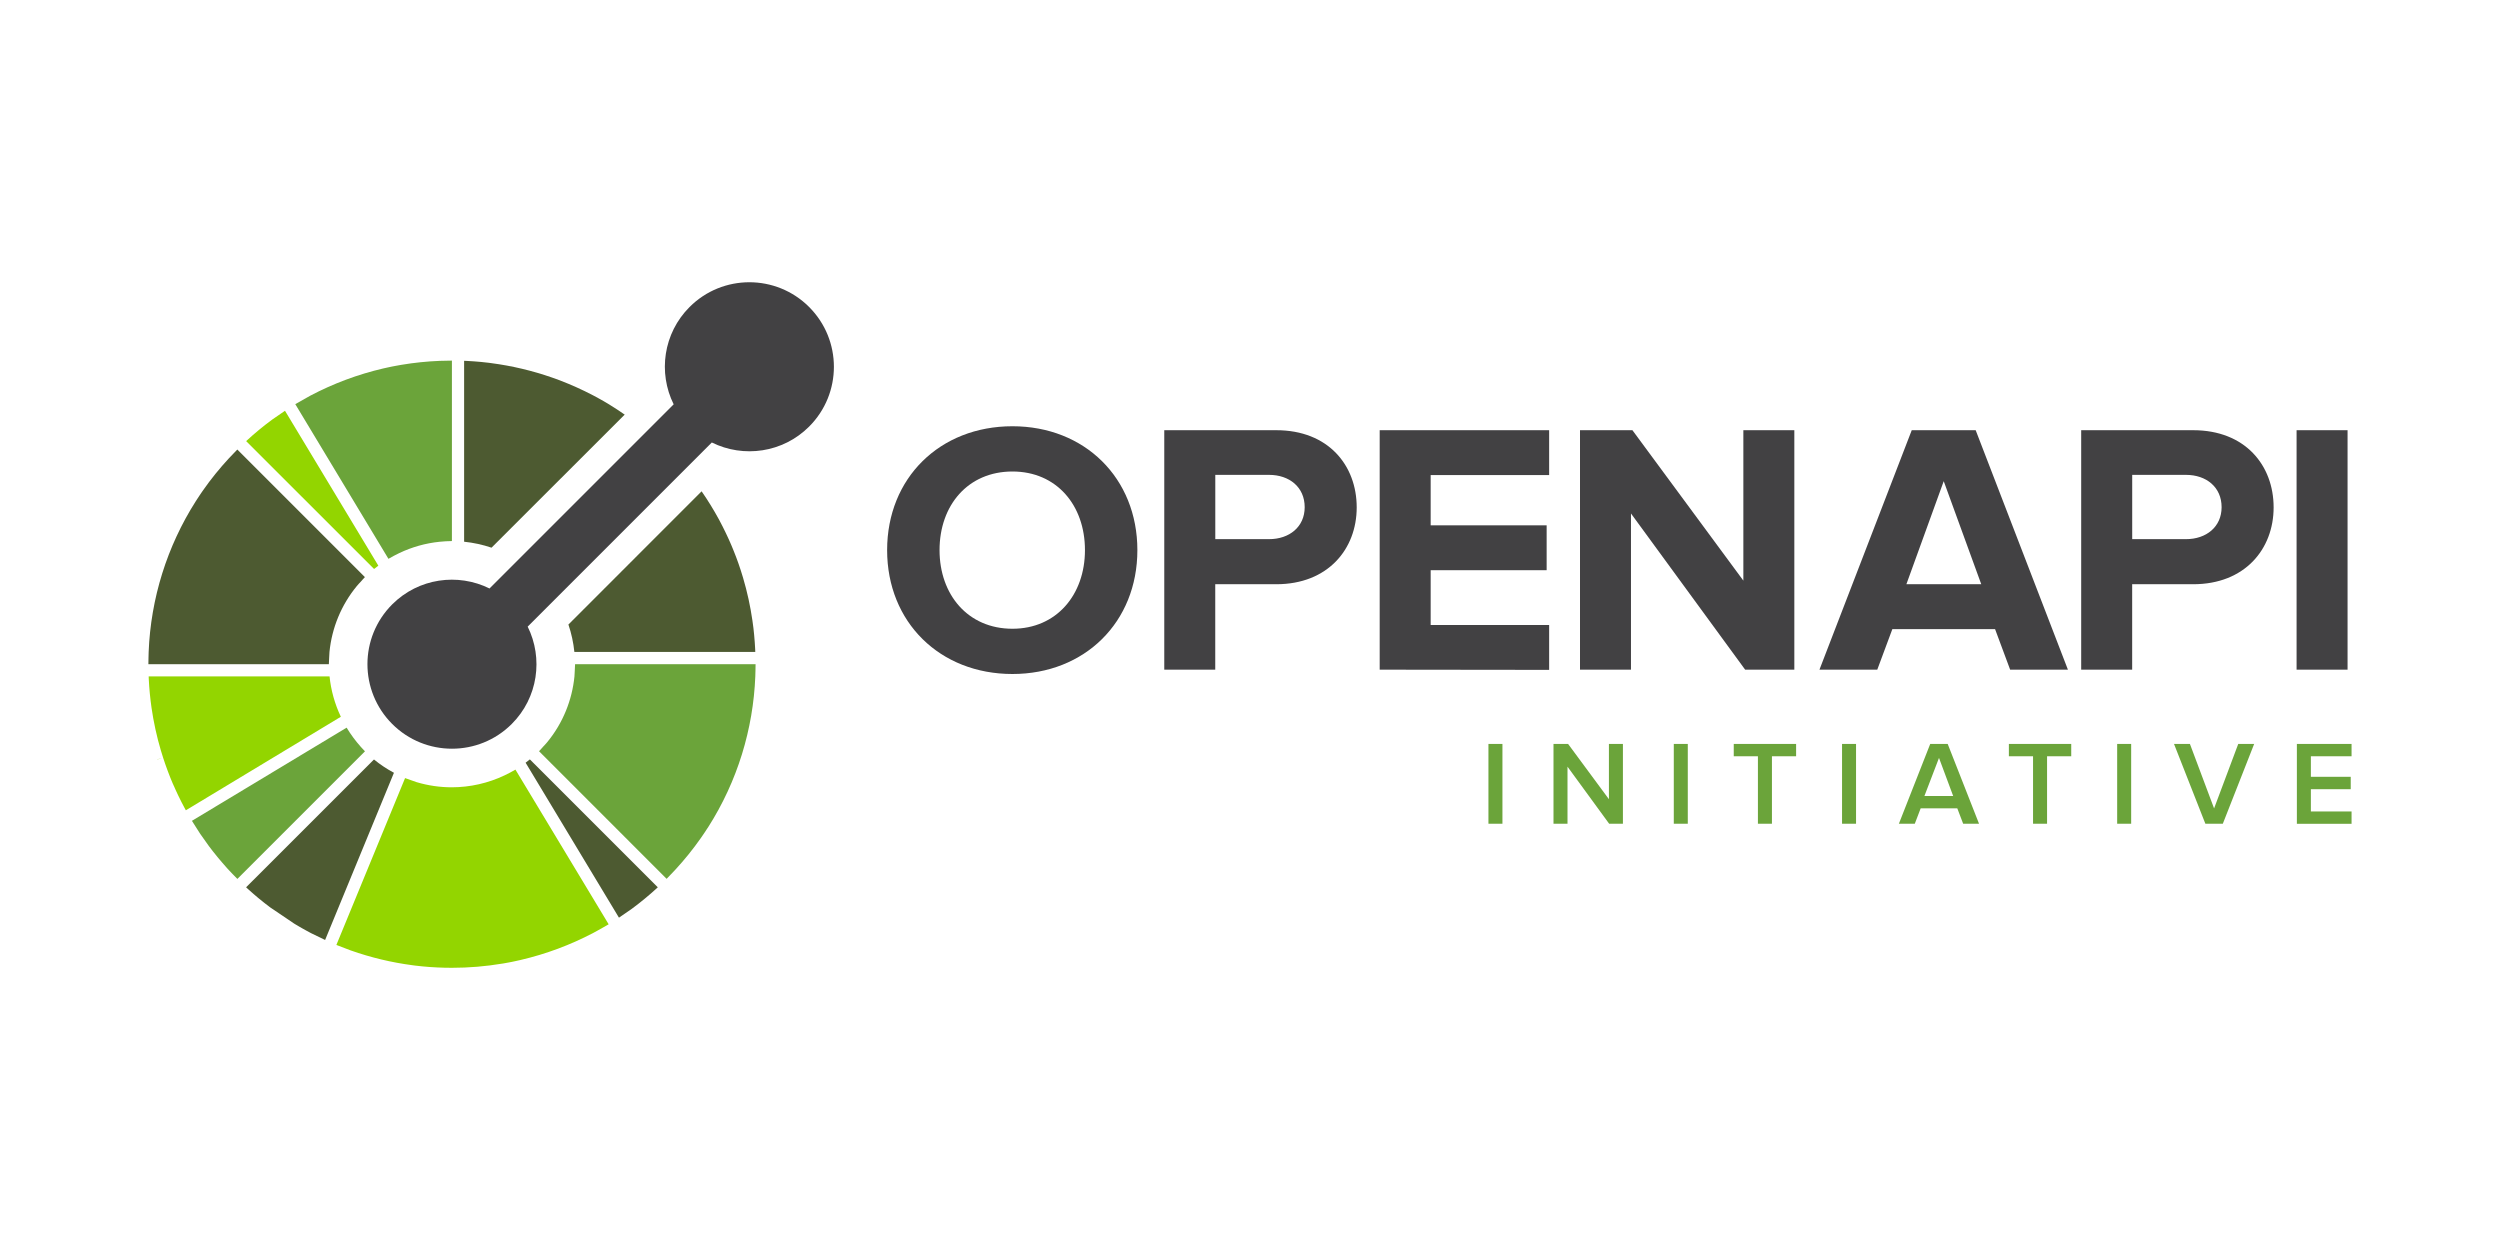
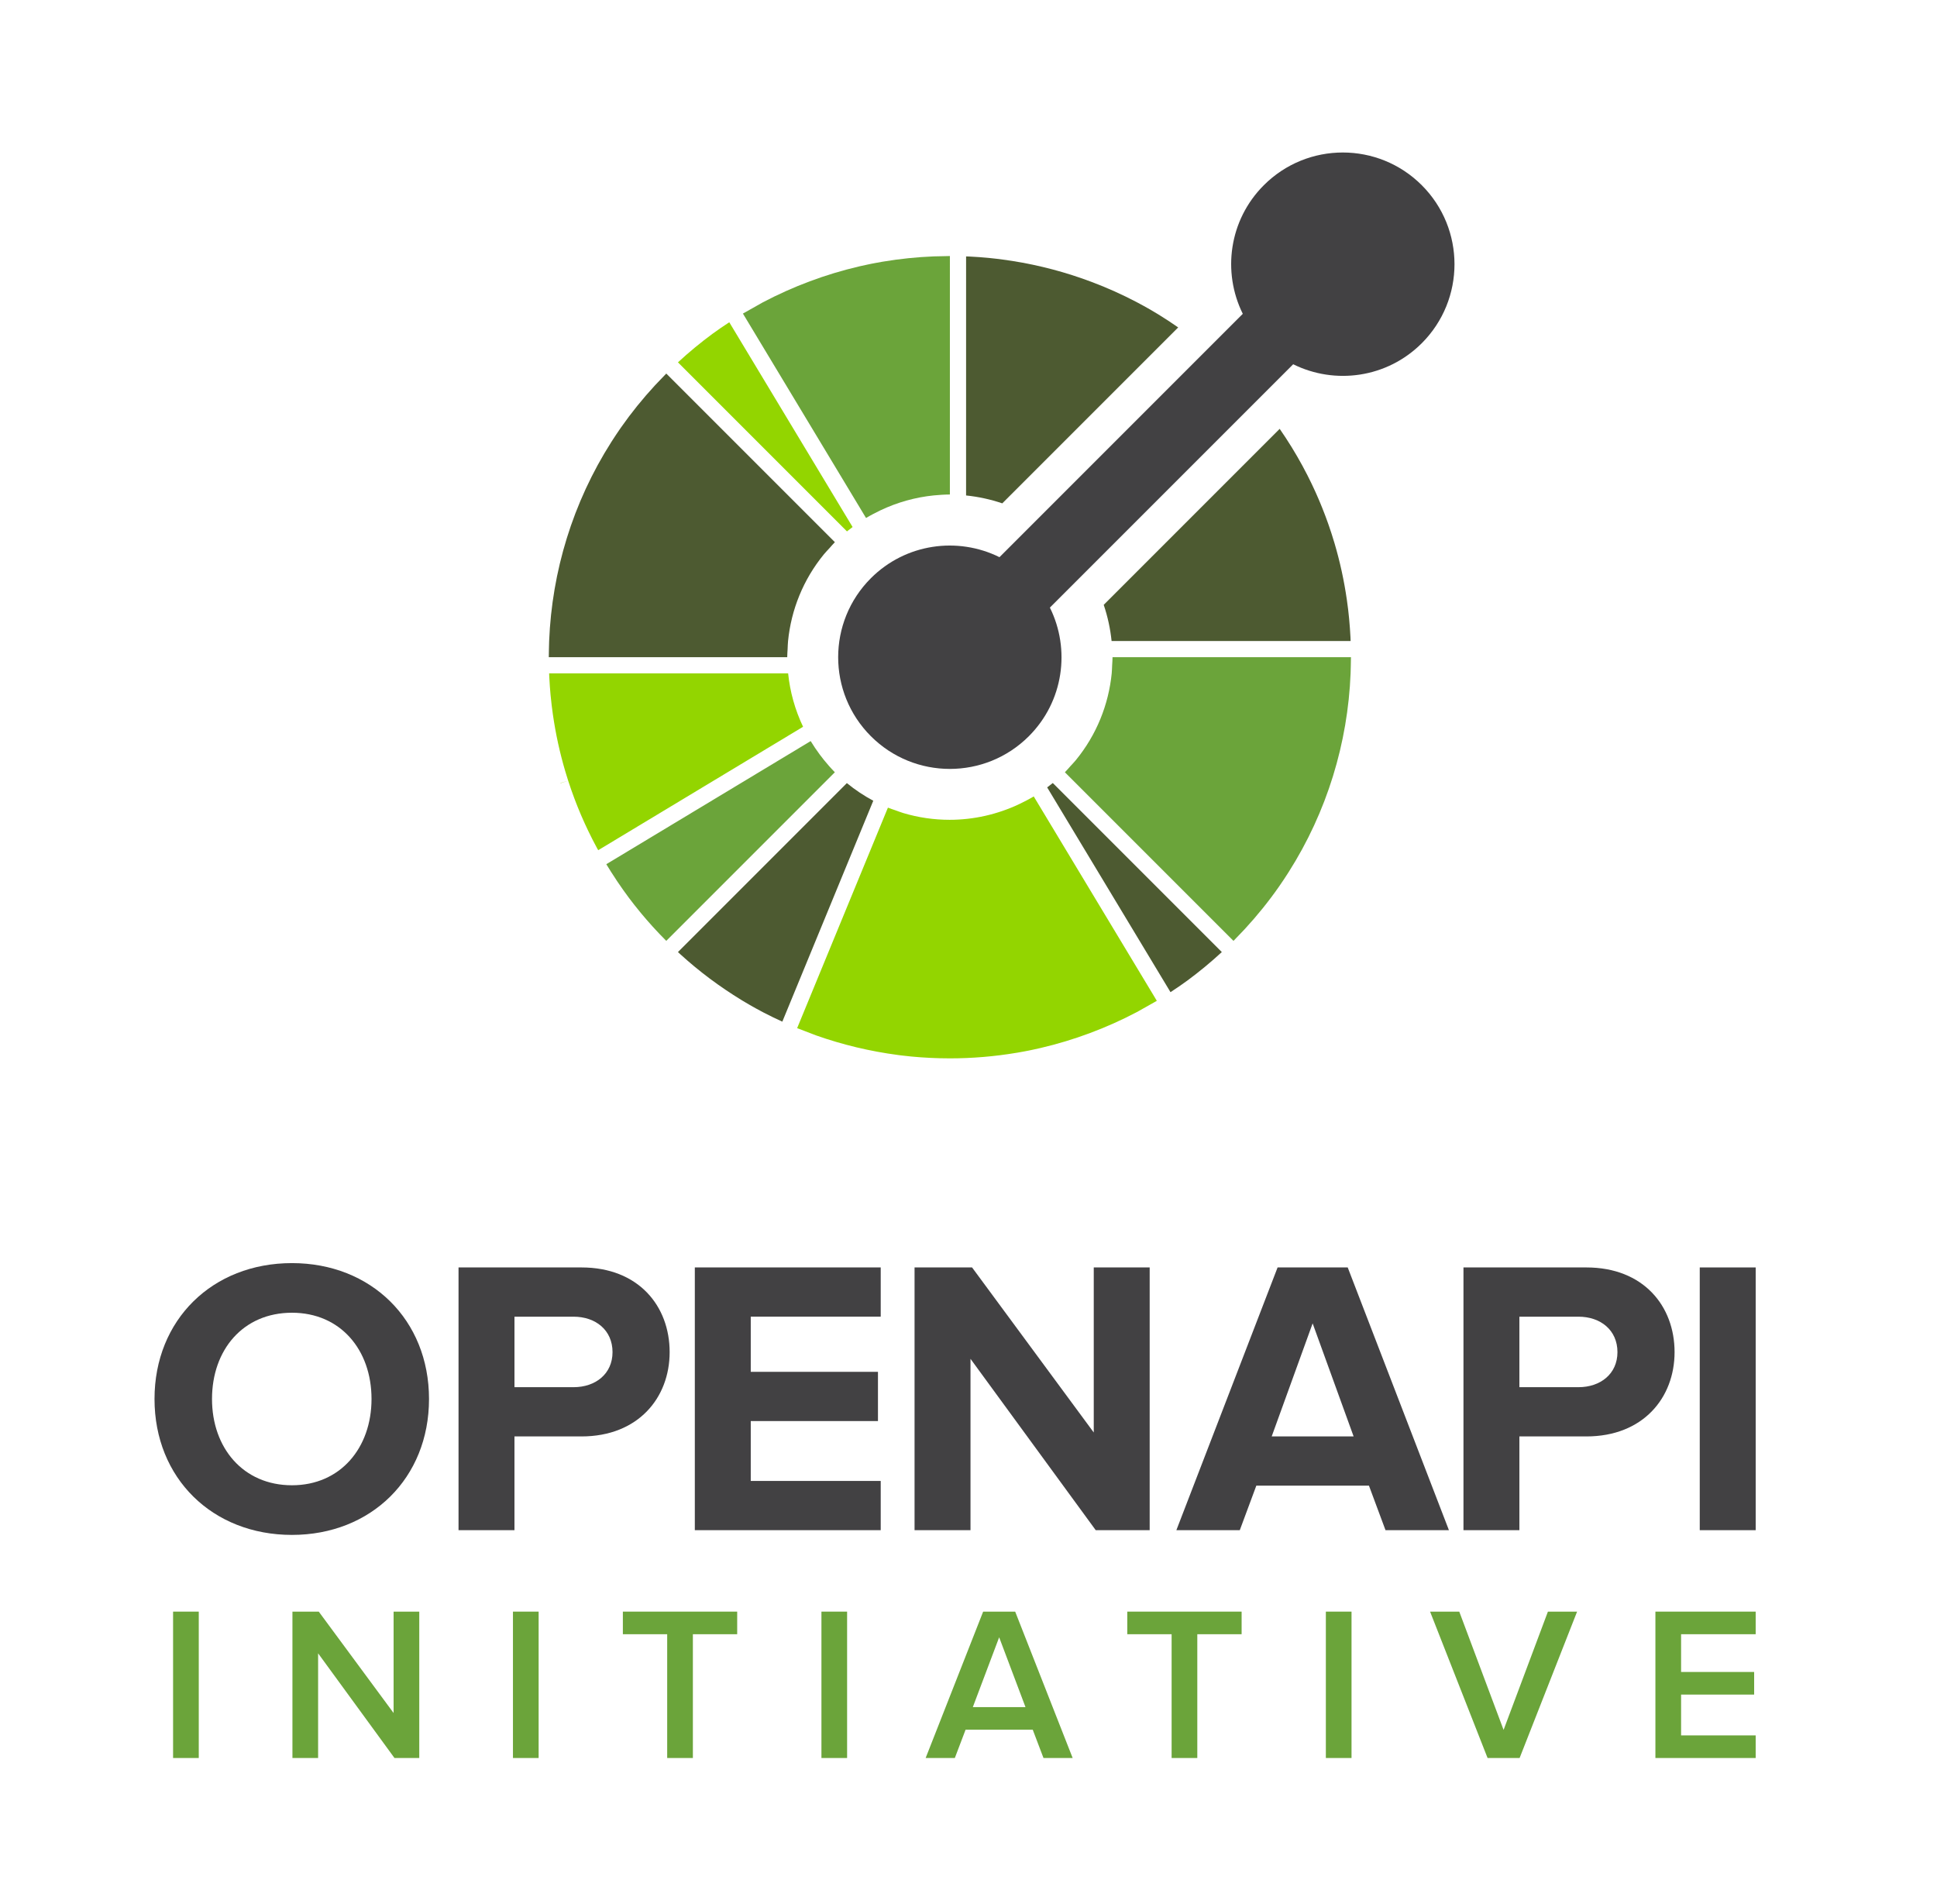
- <svg xmlns="http://www.w3.org/2000/svg" xmlns:xlink="http://www.w3.org/1999/xlink" width="120" height="60">
-   <g transform="matrix(.293753 0 0 .293753 6.241652 12.66668)">
-     <path d="M32.6 67.4H3.044l.017.433.05.833.022.356.08.962.02.215.115 1.065a1.16 1.16 0 0 0 .011.103l.15 1.144c.342 2.37.85 4.704 1.53 6.998l.01.03.353 1.14.02.063.325.968.086.244.304.837.143.378.27.7.213.52.226.54.3.658.175.4.368.787.122.252.443.895.07.137.54 1.025.115.2L34.447 74c-.996-2.1-1.616-4.332-1.846-6.6zM4.44 80.962l.008.027.954-.3z" fill="#93d500" />
-     <path d="M39.865 80.977l-20.9 20.89.323.298.893.792.71.602.192.16.812.654.105.083.894.686a.23.23 0 0 1 .034.025l3.895 2.633.14.085.767.453.47.268.446.25.814.44.113.06 2.303 1.118 11.247-27.32c-1.142-.61-2.238-1.334-3.27-2.18z" fill="#4d5a31" />
-     <path d="M37.697 78.904l-.65-.765-.54-.697-.578-.818-.54-.843-25.276 15.225 1.302 2.045.105.154.006.01 1.358 1.914.03.04.03.04.614.8.737.915.158.19.604.713.266.302.524.6.297.322.135.146.4.42.16.164.7.716 20.85-20.85-.683-.73z" fill="#6ba43a" />
-     <path d="M65.334 80.966l-.697.54.052.087 15.202 25.235 2.08-1.432c1.47-1.085 2.895-2.26 4.267-3.527l-20.822-20.82z" fill="#4d5a31" />
-     <g fill="#93d500">
-       <path d="M77.97 108.03l.034-.02-.001-.001-.033.02zm-.015.01h.001 0z" />
-       <path d="M78.003 108l.2-.1-.004-.007-.196.117zm-.033.03l-.01.005z" />
-       <path d="M77.955 108.04h.001l-.037-.062zm.015-.01l.034-.018-.034.018z" />
-       <path d="M77.95 108.04l-.01.005.01-.004zm.005 0h-.004l.005-.002zm.005-.005l-.006.003.015-.01zm.044-.023l.198-.112-.198.112zm.194-.12l.004.007zm-.264.157h.002z" />
-       <path d="M77.942 108.046l-.006.004.006-.003z" />
-       <path d="M77.682 107.036l-14.706-24.4-.874.487-.896.45a20.15 20.15 0 0 1-8.632 1.953 20.1 20.1 0 0 1-5.742-.838l-.945-.332-.944-.335-11.226 27.265.082.03.086.033h.001l.022.01 2.155.825a49.94 49.94 0 0 0 10.12 2.422 17.83 17.83 0 0 1 .404.054l1.222.133.198.017.98.082.333.02.858.05.526.02.682.024 1.218.015a49.76 49.76 0 0 0 8.233-.686l.138-.02.864-.157.5-.095.505-.106.842-.185.152-.035a49.85 49.85 0 0 0 11.897-4.436l.001-.001.73-.4 1.483-.836-.024-.07.037.063.048-.028.195-.117zM39.876 49.852l.697-.54-.052-.087L25.32 24l-2.085 1.436c-1.47 1.082-2.893 2.257-4.262 3.522L39.795 49.77z" />
+ <svg xmlns="http://www.w3.org/2000/svg" version="1.1" id="Layer_1" x="0px" y="0px" width="289px" height="284px" viewBox="107.5 107.5 289 284" enable-background="new 107.5 107.5 289 284" xml:space="preserve">
+   <g>
+     <g>
+       <path fill="#93D500" d="M225.089,207.951h-0.136l-35.521,0.001c0.006,0.175,0.012,0.35,0.02,0.522    c0.015,0.335,0.039,0.67,0.06,1.005c0.01,0.144,0.016,0.288,0.027,0.43c0.028,0.388,0.062,0.775,0.096,1.16    c0.008,0.087,0.016,0.175,0.025,0.26c0.041,0.429,0.087,0.858,0.139,1.285c0.003,0.042,0.007,0.083,0.013,0.124    c0.056,0.46,0.115,0.921,0.183,1.38c0,0.005,0.001,0.012,0.003,0.017c0.409,2.842,1.023,5.658,1.841,8.426    c0.003,0.012,0.008,0.023,0.01,0.035c0.128,0.436,0.264,0.869,0.402,1.3c0.009,0.026,0.017,0.05,0.025,0.076    c0.008,0.026,0.016,0.052,0.025,0.077c0.126,0.39,0.259,0.777,0.393,1.167c0.035,0.097,0.068,0.196,0.104,0.294    c0.119,0.336,0.241,0.674,0.366,1.009c0.059,0.152,0.115,0.303,0.173,0.456c0.108,0.279,0.216,0.555,0.325,0.833    c0.083,0.208,0.17,0.417,0.257,0.627c0.089,0.217,0.181,0.434,0.273,0.652c0.114,0.266,0.231,0.529,0.348,0.793    c0.07,0.158,0.141,0.315,0.211,0.471c0.145,0.318,0.293,0.635,0.444,0.95c0.05,0.101,0.096,0.203,0.147,0.304    c0.174,0.363,0.353,0.724,0.534,1.081c0.031,0.056,0.057,0.11,0.085,0.165c0.204,0.396,0.412,0.792,0.625,1.184    c0.009,0.017,0.02,0.034,0.028,0.053c0.044,0.081,0.094,0.16,0.139,0.241l30.453-18.345l0.113-0.068    C226.114,213.381,225.366,210.688,225.089,207.951z" />
+       <polygon fill="#93D500" points="191.115,224.303 191.126,224.334 192.277,223.972   " />
+       <path fill="#4D5A31" d="M233.852,224.32l-0.086,0.086l-25.116,25.117c0.129,0.121,0.257,0.242,0.389,0.359    c0.234,0.212,0.473,0.424,0.71,0.631c0.123,0.109,0.244,0.22,0.366,0.324c0.285,0.246,0.571,0.486,0.858,0.727    c0.079,0.065,0.155,0.129,0.232,0.193c0.322,0.268,0.65,0.529,0.979,0.789c0.042,0.033,0.084,0.066,0.126,0.1    c0.356,0.281,0.716,0.553,1.078,0.828c0.016,0.01,0.03,0.02,0.041,0.029c1.513,1.131,3.08,2.189,4.698,3.177    c0.056,0.034,0.111,0.067,0.168,0.103c0.307,0.184,0.615,0.367,0.925,0.547c0.189,0.107,0.379,0.216,0.568,0.322    c0.179,0.104,0.357,0.203,0.539,0.303c0.325,0.18,0.653,0.356,0.982,0.529c0.044,0.023,0.09,0.049,0.136,0.072    c0.914,0.477,1.842,0.922,2.778,1.348l0,0l0.891-2.163l12.633-30.678l0.046-0.114C236.418,226.213,235.096,225.339,233.852,224.32    z" />
+       <path fill="#6BA43A" d="M231.236,221.818c-0.271-0.302-0.53-0.611-0.783-0.923c-0.224-0.277-0.441-0.557-0.651-0.841    c-0.24-0.326-0.476-0.653-0.698-0.987c-0.224-0.335-0.444-0.673-0.652-1.017l-30.491,18.368c0.468,0.778,0.957,1.536,1.455,2.285    c0.017,0.026,0.033,0.053,0.05,0.079l0,0c0.006,0.009,0.012,0.019,0.018,0.028c0.017,0.025,0.032,0.051,0.048,0.075    c0.002,0.003,0.003,0.005,0.005,0.008c0.04,0.059,0.082,0.119,0.122,0.178c0.002,0.004,0.005,0.007,0.007,0.011l0,0    c0.001,0.002,0.002,0.003,0.003,0.005c0.53,0.784,1.074,1.553,1.634,2.304c0.012,0.016,0.024,0.032,0.037,0.049    c0.012,0.016,0.024,0.031,0.036,0.047c0.243,0.323,0.488,0.646,0.74,0.965c0.033,0.042,0.065,0.083,0.1,0.124    c0.259,0.331,0.522,0.657,0.789,0.979c0.062,0.076,0.128,0.153,0.19,0.231c0.242,0.289,0.482,0.575,0.729,0.86    c0.105,0.121,0.214,0.244,0.321,0.365c0.209,0.239,0.417,0.477,0.633,0.712c0.117,0.129,0.238,0.259,0.359,0.388    c0.054,0.059,0.108,0.117,0.163,0.175c0.157,0.169,0.312,0.338,0.471,0.505c0.063,0.067,0.129,0.132,0.193,0.199    c0.278,0.29,0.558,0.578,0.843,0.864l25.153-25.154C231.774,222.413,231.504,222.116,231.236,221.818z" />
+       <path fill="#4D5A31" d="M264.578,224.308c-0.276,0.223-0.557,0.441-0.84,0.651l0.062,0.104l18.339,30.443    c0.85-0.555,1.688-1.126,2.509-1.727c1.775-1.309,3.493-2.728,5.148-4.255l-25.119-25.118L264.578,224.308z" />
+       <path fill="#93D500" d="M279.822,256.957c0.014-0.009,0.027-0.016,0.041-0.023l-0.001-0.001    C279.848,256.94,279.836,256.948,279.822,256.957L279.822,256.957z" />
+       <polygon fill="#93D500" points="279.805,256.967 279.805,256.967 279.805,256.967 279.804,256.967   " />
+       <path fill="#93D500" d="M279.862,256.933L279.862,256.933c0.081-0.044,0.161-0.085,0.241-0.133l-0.006-0.009    C280.02,256.838,279.94,256.886,279.862,256.933z" />
+       <polygon fill="#93D500" points="279.812,256.963 279.822,256.957 279.821,256.957   " />
+       <polygon fill="#93D500" points="279.804,256.967 279.805,256.967 279.76,256.891   " />
+       <path fill="#93D500" d="M279.822,256.957L279.822,256.957c0.014-0.008,0.027-0.015,0.041-0.022v-0.001    C279.85,256.941,279.836,256.948,279.822,256.957z" />
+       <polygon fill="#93D500" points="279.789,256.977 279.789,256.977 279.799,256.971 279.799,256.971   " />
+       <polygon fill="#93D500" points="279.804,256.967 279.799,256.971 279.799,256.971 279.805,256.967   " />
+       <path fill="#93D500" d="M279.812,256.963c-0.002,0-0.005,0.002-0.007,0.004l0,0c0.006-0.002,0.012-0.006,0.018-0.01l0,0    C279.818,256.959,279.814,256.961,279.812,256.963z" />
+       <path fill="#93D500" d="M279.863,256.935c0.079-0.047,0.16-0.087,0.238-0.135C280.023,256.848,279.942,256.889,279.863,256.935    L279.863,256.935z" />
+       <polygon fill="#93D500" points="280.102,256.8 280.098,256.791 280.098,256.791   " />
+       <polygon fill="#93D500" points="279.803,256.985 279.803,256.985 279.803,256.985   " />
+       <polygon fill="#93D500" points="279.779,256.982 279.779,256.98 279.781,256.98   " />
+       <polygon fill="#93D500" points="279.787,256.977 279.781,256.98 279.781,256.98 279.789,256.977 279.787,256.977   " />
+       <path fill="#93D500" d="M279.475,255.757l-0.623-1.032l-17.119-28.417c-0.346,0.208-0.699,0.396-1.054,0.587    c-0.356,0.191-0.718,0.371-1.081,0.543c-3.289,1.561-6.85,2.357-10.414,2.357c-2.335,0-4.67-0.337-6.927-1.011    c-0.385-0.115-0.76-0.266-1.14-0.4c-0.38-0.134-0.765-0.25-1.139-0.404l-12.624,30.657l-0.495,1.202l-0.423,1.029l-0.002,0.005    c0.033,0.014,0.065,0.024,0.098,0.038c0.035,0.014,0.069,0.025,0.103,0.039h0.001c0.001,0,0.002,0.001,0.002,0.001    c0.009,0.005,0.017,0.007,0.025,0.009c0.299,0.121,0.598,0.228,0.898,0.344c0.376,0.146,0.751,0.293,1.127,0.432    c0.191,0.07,0.383,0.151,0.574,0.221h0.001l0,0c3.955,1.396,8.047,2.373,12.208,2.921c0.163,0.021,0.324,0.043,0.488,0.064    c0.169,0.021,0.341,0.036,0.512,0.056c0.32,0.037,0.641,0.073,0.962,0.105c0.079,0.006,0.16,0.013,0.238,0.021    c0.395,0.036,0.789,0.07,1.181,0.099c0.134,0.01,0.269,0.016,0.402,0.024c0.346,0.022,0.69,0.044,1.036,0.061    c0.211,0.012,0.423,0.018,0.635,0.026c0.273,0.01,0.546,0.02,0.822,0.028c0.394,0.01,0.792,0.013,1.189,0.015    c0.094,0,0.188,0.002,0.281,0.004c3.324,0,6.647-0.277,9.931-0.827l0,0c0.057-0.008,0.11-0.019,0.166-0.026    c0.348-0.061,0.694-0.125,1.043-0.189c0.197-0.038,0.396-0.075,0.592-0.113c0.203-0.042,0.406-0.085,0.609-0.127    c0.34-0.072,0.678-0.145,1.015-0.224c0.061-0.013,0.121-0.026,0.184-0.042c4.996-1.164,9.82-2.967,14.353-5.352h0.002l0,0    c0.297-0.157,0.586-0.334,0.882-0.496c0.353-0.193,0.702-0.393,1.053-0.593c0.241-0.139,0.487-0.267,0.728-0.409    c0.002,0,0.002-0.002,0.002-0.002c0.002-0.002,0.004-0.002,0.008-0.004l0,0l0,0c0.004-0.002,0.008-0.004,0.011-0.006    c0.002-0.002,0.004-0.002,0.005-0.004l-0.044-0.075l0.045,0.075c0.002,0,0.005-0.002,0.007-0.004    c0.003-0.002,0.007-0.004,0.01-0.006c0.014-0.008,0.027-0.016,0.04-0.023c0.078-0.047,0.157-0.094,0.235-0.141l0,0    L279.475,255.757z" />
+       <path fill="#93D500" d="M233.866,186.771c0.277-0.224,0.557-0.441,0.841-0.652l-0.062-0.104l-18.338-30.443    c-0.852,0.557-1.693,1.129-2.515,1.732c-1.773,1.306-3.49,2.723-5.142,4.249l25.119,25.119L233.866,186.771z" />
+       <path fill="#4D5A31" d="M206.908,163.224c-0.286,0.286-0.556,0.582-0.834,0.871s-0.562,0.578-0.834,0.872    c-1.855,2.009-3.552,4.112-5.082,6.297c-0.073,0.104-0.148,0.21-0.219,0.315c-0.172,0.251-0.343,0.502-0.511,0.754    c-0.175,0.262-0.35,0.527-0.518,0.792c-0.063,0.096-0.127,0.194-0.188,0.291c-5.777,9.063-8.873,19.343-9.29,29.71    c-0.016,0.402-0.024,0.805-0.032,1.207s-0.021,0.804-0.021,1.206l35.575-0.001c0-0.403,0.038-0.803,0.057-1.206    c0.02-0.403,0.026-0.806,0.067-1.207c0.46-4.632,2.248-9.156,5.365-12.956c0.253-0.308,0.54-0.598,0.811-0.896    c0.271-0.299,0.522-0.608,0.81-0.896L206.908,163.224z" />
+       <path fill="#4D5A31" d="M280.309,154.394c-0.049-0.03-0.098-0.06-0.146-0.088c-0.312-0.191-0.629-0.376-0.945-0.562    c-0.184-0.106-0.365-0.209-0.551-0.314c-0.186-0.104-0.368-0.208-0.555-0.31c-0.322-0.177-0.643-0.349-0.967-0.521    c-0.051-0.026-0.1-0.053-0.151-0.079c-2.085-1.091-4.229-2.052-6.416-2.884c-0.056-0.023-0.114-0.044-0.169-0.065    c-0.477-0.178-0.955-0.355-1.436-0.522c-3.885-1.357-7.904-2.31-11.987-2.846c-0.167-0.023-0.333-0.046-0.5-0.067    c-0.168-0.021-0.335-0.038-0.5-0.055c-0.321-0.038-0.644-0.074-0.966-0.105c-0.09-0.008-0.18-0.015-0.271-0.024    c-0.383-0.036-0.768-0.069-1.148-0.096c-0.149-0.011-0.299-0.019-0.449-0.028c-0.328-0.021-0.659-0.044-0.988-0.058    c-0.175-0.009-0.35-0.014-0.523-0.02l-0.002,35.521v0.139c1.83,0.189,3.643,0.58,5.402,1.177l26.244-26.244    C282.307,155.667,281.321,155.01,280.309,154.394z" />
+       <polygon fill="#6BA43A" points="218.97,155.318 218.348,154.285 218.348,154.285   " />
+       <polygon fill="#6BA43A" points="218.343,154.279 218.348,154.285 218.348,154.285   " />
+       <path fill="#6BA43A" d="M248.016,145.721c-0.401,0.008-0.804,0.009-1.206,0.026c-2.517,0.101-5.029,0.359-7.52,0.775    c-0.054,0.009-0.109,0.018-0.165,0.027c-0.349,0.061-0.695,0.124-1.042,0.189c-0.197,0.037-0.395,0.074-0.591,0.113    c-0.205,0.041-0.409,0.083-0.613,0.128c-0.338,0.071-0.677,0.144-1.013,0.222l0,0c-0.062,0.013-0.122,0.029-0.186,0.042    c-4.995,1.165-9.823,2.968-14.354,5.353l0,0h-0.001c-0.295,0.157-0.584,0.334-0.879,0.495c-0.352,0.192-0.702,0.392-1.051,0.593    c-0.26,0.15-0.524,0.287-0.782,0.441c-0.003,0.002-0.006,0.003-0.009,0.005c0,0-0.001,0-0.001,0.001    c-0.018,0.011-0.037,0.02-0.054,0.031c-0.068,0.041-0.137,0.075-0.205,0.115l0.004,0.007l0.623,1.034l0,0l17.74,29.451    c0.346-0.208,0.7-0.398,1.055-0.588c0.356-0.191,0.717-0.372,1.08-0.545c2.534-1.206,5.226-1.954,7.963-2.232    c0.402-0.041,0.804-0.074,1.207-0.095c0.401-0.02,0.803-0.041,1.206-0.042l0.002-35.574    C248.82,145.695,248.418,145.712,248.016,145.721z" />
+       <path fill="#4D5A31" d="M308.992,202.597c-0.016-0.319-0.036-0.639-0.058-0.958c-0.01-0.159-0.019-0.317-0.032-0.479    c-0.026-0.375-0.059-0.751-0.093-1.127c-0.008-0.097-0.017-0.194-0.026-0.292c-0.04-0.42-0.086-0.839-0.134-1.258    c-0.005-0.034-0.008-0.067-0.012-0.101c-0.002-0.016-0.004-0.033-0.006-0.048c-0.056-0.453-0.115-0.905-0.18-1.356    c-0.001-0.014-0.003-0.03-0.006-0.042c-0.409-2.836-1.021-5.647-1.838-8.411c-0.006-0.019-0.011-0.037-0.018-0.054    c-0.129-0.43-0.26-0.856-0.396-1.283c-0.018-0.056-0.037-0.112-0.055-0.168c-0.126-0.385-0.254-0.768-0.387-1.151    c-0.037-0.104-0.073-0.207-0.109-0.311c-0.117-0.332-0.238-0.663-0.361-0.992c-0.059-0.158-0.119-0.315-0.18-0.471    c-0.104-0.274-0.212-0.547-0.32-0.818c-0.087-0.217-0.174-0.432-0.263-0.645c-0.087-0.212-0.177-0.422-0.266-0.634    c-0.117-0.271-0.235-0.541-0.354-0.811c-0.068-0.151-0.136-0.304-0.205-0.457c-0.146-0.32-0.297-0.642-0.45-0.962    c-0.047-0.097-0.093-0.195-0.14-0.292c-0.177-0.365-0.357-0.73-0.541-1.093c-0.027-0.049-0.053-0.1-0.08-0.15    c-0.205-0.4-0.414-0.8-0.629-1.195c-0.008-0.014-0.014-0.029-0.022-0.042c-1.036-1.907-2.173-3.75-3.404-5.523l-26.253,26.253    c0.597,1.76,0.986,3.573,1.176,5.401h0.14h35.521C309.006,202.948,309.001,202.772,308.992,202.597z" />
+       <path fill="#6BA43A" d="M273.49,205.538c0,0.403-0.038,0.804-0.058,1.207c-0.021,0.403-0.026,0.806-0.065,1.206    c-0.461,4.632-2.247,9.157-5.364,12.958c-0.253,0.309-0.54,0.598-0.811,0.897c-0.27,0.298-0.522,0.608-0.81,0.896l25.154,25.154    c0.286-0.286,0.557-0.581,0.835-0.872c0.278-0.291,0.562-0.578,0.834-0.872c1.861-2.016,3.563-4.125,5.096-6.318    c0.062-0.086,0.118-0.172,0.179-0.259c0.188-0.269,0.369-0.541,0.551-0.812c0.16-0.242,0.32-0.485,0.478-0.73    c0.077-0.117,0.153-0.238,0.229-0.356c5.769-9.058,8.855-19.328,9.271-29.687c0.016-0.401,0.023-0.804,0.032-1.206    c0.008-0.402,0.021-0.804,0.021-1.207L273.49,205.538L273.49,205.538z" />
    </g>
-     <path d="M17.53 30.334l-1.384 1.445c-1.538 1.665-2.944 3.4-4.212 5.22l-.182.26-.423.625-.43.656-.156.24a49.48 49.48 0 0 0-7.7 24.627l-.027 1-.017 1h29.488l.048-1 .055-1a20.01 20.01 0 0 1 4.447-10.74c.2-.256.447-.496.672-.743s.432-.504.67-.742zm60.843-7.32l-.122-.073-.783-.465-.457-.26-.46-.256-.8-.432-.126-.066c-1.73-.904-3.505-1.7-5.318-2.4l-.14-.054-1.2-.433c-3.22-1.125-6.552-1.914-9.936-2.358l-.415-.056-.415-.046-.8-.087-.224-.02-.953-.08-1.2-.073-.434-.017v29.56c1.517.157 3.02.48 4.478.975L80.83 24.63a48.97 48.97 0 0 0-2.464-1.614z" fill="#4d5a31" />
-     <g fill="#6ba43a">
-       <path d="M27.013 22.924l.516.857zm0 0L27 22.92z" />
-       <path d="M51.606 15.825l-1 .02c-2.086.084-4.168.297-6.233.643l-.136.023-.865.157-.5.094-.508.106-.84.184-.153.034a49.89 49.89 0 0 0-11.898 4.438h-.001l-2.47 1.394.003.005 15.22 25.27.874-.487a19.71 19.71 0 0 1 .895-.451 20.05 20.05 0 0 1 6.601-1.85l1-.08s.666-.034 1-.034l.001-29.487c-.334-.001-.667.013-1 .02z" />
+     <path fill="#424143" d="M319.63,135.13c-6.508-6.508-17.061-6.508-23.568,0c-5.192,5.191-6.229,12.952-3.138,19.184l-36.302,36.303   c-6.233-3.09-13.992-2.054-19.186,3.137c-6.509,6.508-6.507,17.062-0.001,23.569c6.51,6.509,17.062,6.507,23.571-0.001   c5.191-5.191,6.229-12.951,3.136-19.185l36.302-36.3c6.233,3.091,13.992,2.053,19.185-3.138   C326.137,152.191,326.137,141.638,319.63,135.13z" />
+   </g>
+   <g>
+     <g>
+       <path fill="#6BA43A" d="M133.324,369.751v-21.837h3.832v21.837H133.324z" />
+       <path fill="#6BA43A" d="M166.356,369.751l-11.394-15.617v15.617h-3.831v-21.837h3.929l11.165,15.125v-15.125h3.83v21.837H166.356z    " />
+       <path fill="#6BA43A" d="M184.033,369.751v-21.837h3.831v21.837H184.033z" />
+       <path fill="#6BA43A" d="M207.045,369.751v-18.466h-6.614v-3.371h17.058v3.371h-6.612v18.466H207.045z" />
+       <path fill="#6BA43A" d="M230.058,369.751v-21.837h3.83v21.837H230.058z" />
+       <path fill="#6BA43A" d="M263.189,369.751l-1.605-4.224h-10.019l-1.605,4.224h-4.354l8.58-21.837h4.779l8.576,21.837H263.189z     M256.575,351.744l-3.929,10.412h7.856L256.575,351.744z" />
+       <path fill="#6BA43A" d="M282.305,369.751v-18.466h-6.615v-3.371h17.059v3.371h-6.612v18.466H282.305z" />
+       <path fill="#6BA43A" d="M305.318,369.751v-21.837h3.83v21.837H305.318z" />
+       <path fill="#6BA43A" d="M329.446,369.751l-8.579-21.837h4.355l6.613,17.646l6.614-17.646h4.353l-8.576,21.837H329.446z" />
+       <path fill="#6BA43A" d="M354.486,369.751v-21.837h14.961v3.371h-11.13v5.631h10.901v3.373h-10.901v6.089h11.13v3.373H354.486    L354.486,369.751z" />
    </g>
-     <path d="M102.15 62.97l-.048-.795-.026-.397-.077-.934-.02-.242-.11-1.043-.01-.084-.005-.04-.15-1.124c-.001-.01-.002-.025-.005-.035a49.56 49.56 0 0 0-1.524-6.972l-.014-.044-.328-1.063-.045-.14-.32-.954-.09-.258-.3-.823-.15-.39-.265-.678-.218-.534-.22-.526-.294-.67-.17-.378-.373-.797-.116-.242-.448-.906-.065-.125-.52-1c-.007-.01-.012-.024-.02-.035-.86-1.58-1.802-3.108-2.822-4.578L71.632 58.93a20.5 20.5 0 0 1 .974 4.477h29.56l-.016-.437z" fill="#4d5a31" />
-     <path d="M72.722 65.408l-.048 1-.055 1c-.38 3.84-1.863 7.6-4.446 10.74-.2.256-.447.496-.672.743s-.432.504-.67.742l20.85 20.85c.237-.237.46-.482.69-.723l.69-.723c1.543-1.67 2.953-3.42 4.224-5.236l.148-.214.458-.673.395-.605.2-.295c4.782-7.51 7.34-16.02 7.685-24.607l.027-1 .017-1H72.722z" fill="#6ba43a" />
-     <path d="M110.967 7.046c-5.395-5.395-14.142-5.395-19.536 0-4.304 4.303-5.164 10.736-2.6 15.902L58.74 53.04c-5.166-2.562-11.6-1.703-15.903 2.6a13.82 13.82 0 0 0 0 19.537 13.82 13.82 0 0 0 19.538-.001c4.303-4.303 5.162-10.736 2.6-15.903l30.09-30.09c5.167 2.562 11.6 1.703 15.902-2.6 5.396-5.393 5.396-14.14.001-19.535z" fill="#424143" />
+     <g>
+       <path fill="#424143" d="M130.553,316.196c0-11.812,8.638-20.272,20.508-20.272c11.811,0,20.448,8.462,20.448,20.272    s-8.638,20.274-20.448,20.274C139.19,336.471,130.553,328.008,130.553,316.196z M162.931,316.196    c0-7.345-4.642-12.869-11.869-12.869c-7.287,0-11.93,5.524-11.93,12.869c0,7.286,4.642,12.869,11.93,12.869    C158.289,329.065,162.931,323.483,162.931,316.196z" />
+       <path fill="#424143" d="M175.913,335.764v-39.194h18.335c8.519,0,13.163,5.758,13.163,12.634c0,6.816-4.701,12.576-13.163,12.576    h-9.99v13.984H175.913z M198.889,309.205c0-3.291-2.526-5.289-5.817-5.289h-8.813v10.518h8.813    C196.363,314.434,198.889,312.437,198.889,309.205z" />
+       <path fill="#424143" d="M211.167,335.764v-39.194h27.736v7.345h-19.391v8.227h18.98v7.346h-18.98v8.932h19.391v7.345    L211.167,335.764L211.167,335.764z" />
+       <path fill="#424143" d="M270.982,335.764l-18.684-25.562v25.562h-8.347v-39.194h8.581l18.156,24.622v-24.622h8.344v39.194H270.982    z" />
+       <path fill="#424143" d="M314.217,335.764l-2.469-6.64h-16.805l-2.467,6.64h-9.462l15.103-39.194h10.461l15.101,39.194H314.217z     M303.346,304.914l-6.11,16.865h12.224L303.346,304.914z" />
+       <path fill="#424143" d="M325.849,335.764v-39.194h18.334c8.519,0,13.163,5.758,13.163,12.634c0,6.816-4.703,12.576-13.163,12.576    h-9.99v13.984H325.849z M348.824,309.205c0-3.291-2.526-5.289-5.818-5.289h-8.814v10.518h8.814    C346.298,314.434,348.824,312.437,348.824,309.205z" />
+       <path fill="#424143" d="M361.103,335.764v-39.194h8.345v39.194H361.103z" />
+     </g>
  </g>
-   <g fill="#424143">
-     <path d="M42.582 26.406c0-3.464 2.533-5.946 6.015-5.946 3.464 0 5.997 2.482 5.997 5.946s-2.533 5.946-5.997 5.946c-3.48 0-6.015-2.482-6.015-5.946zm9.496 0c0-2.154-1.36-3.774-3.48-3.774-2.137 0-3.5 1.62-3.5 3.774 0 2.137 1.36 3.774 3.5 3.774 2.12 0 3.48-1.637 3.48-3.774z" />
-     <use xlink:href="#B" />
-     <path d="M66.225 32.144V20.65h8.134v2.154h-5.687v2.413h5.567v2.154h-5.567V30h5.687v2.154zm17.542 0l-5.48-7.497v7.497H75.84V20.65h2.516l5.325 7.22v-7.22h2.447v11.495zm12.72 0l-.724-1.947h-4.93l-.724 1.947h-2.775l4.43-11.495h3.068l4.428 11.495zm-3.188-9.048l-1.792 4.946H95.1z" />
-     <use xlink:href="#B" x="44.012" />
-     <path d="M110.236 32.144V20.65h2.447v11.495z" />
-   </g>
-   <path d="M71.445 39.54v-3.832h.672v3.832zm5.795 0l-2-2.74v2.74h-.672v-3.832h.7l1.96 2.654v-2.654h.672v3.832zm3.102 0v-3.832h.672v3.832zm4.038 0V36.3h-1.16v-.592h2.993v.592h-1.16v3.24zm4.038 0v-3.832h.672v3.832zm5.814 0l-.282-.74h-1.758l-.282.74h-.764l1.505-3.832h.838l1.505 3.832zm-1.16-3.16l-.7 1.827h1.38zm4.514 3.16V36.3h-1.16v-.592h2.993v.592h-1.16v3.24zm4.038 0v-3.832h.672v3.832zm4.234 0l-1.506-3.832h.764l1.16 3.096 1.16-3.096h.764l-1.505 3.832zm4.392 0v-3.832h2.625v.592h-1.953v.988h1.913v.592h-1.913v1.07h1.953v.592h-2.625z" fill="#6ba43a" />
-   <defs>
-     <path id="B" d="M55.885 32.144V20.65h5.377c2.5 0 3.86 1.69 3.86 3.705 0 2-1.38 3.688-3.86 3.688h-2.93v4.102zm6.74-7.8c0-.965-.74-1.55-1.706-1.55h-2.585v3.085h2.585c.965 0 1.706-.586 1.706-1.534z" />
-   </defs>
</svg>
